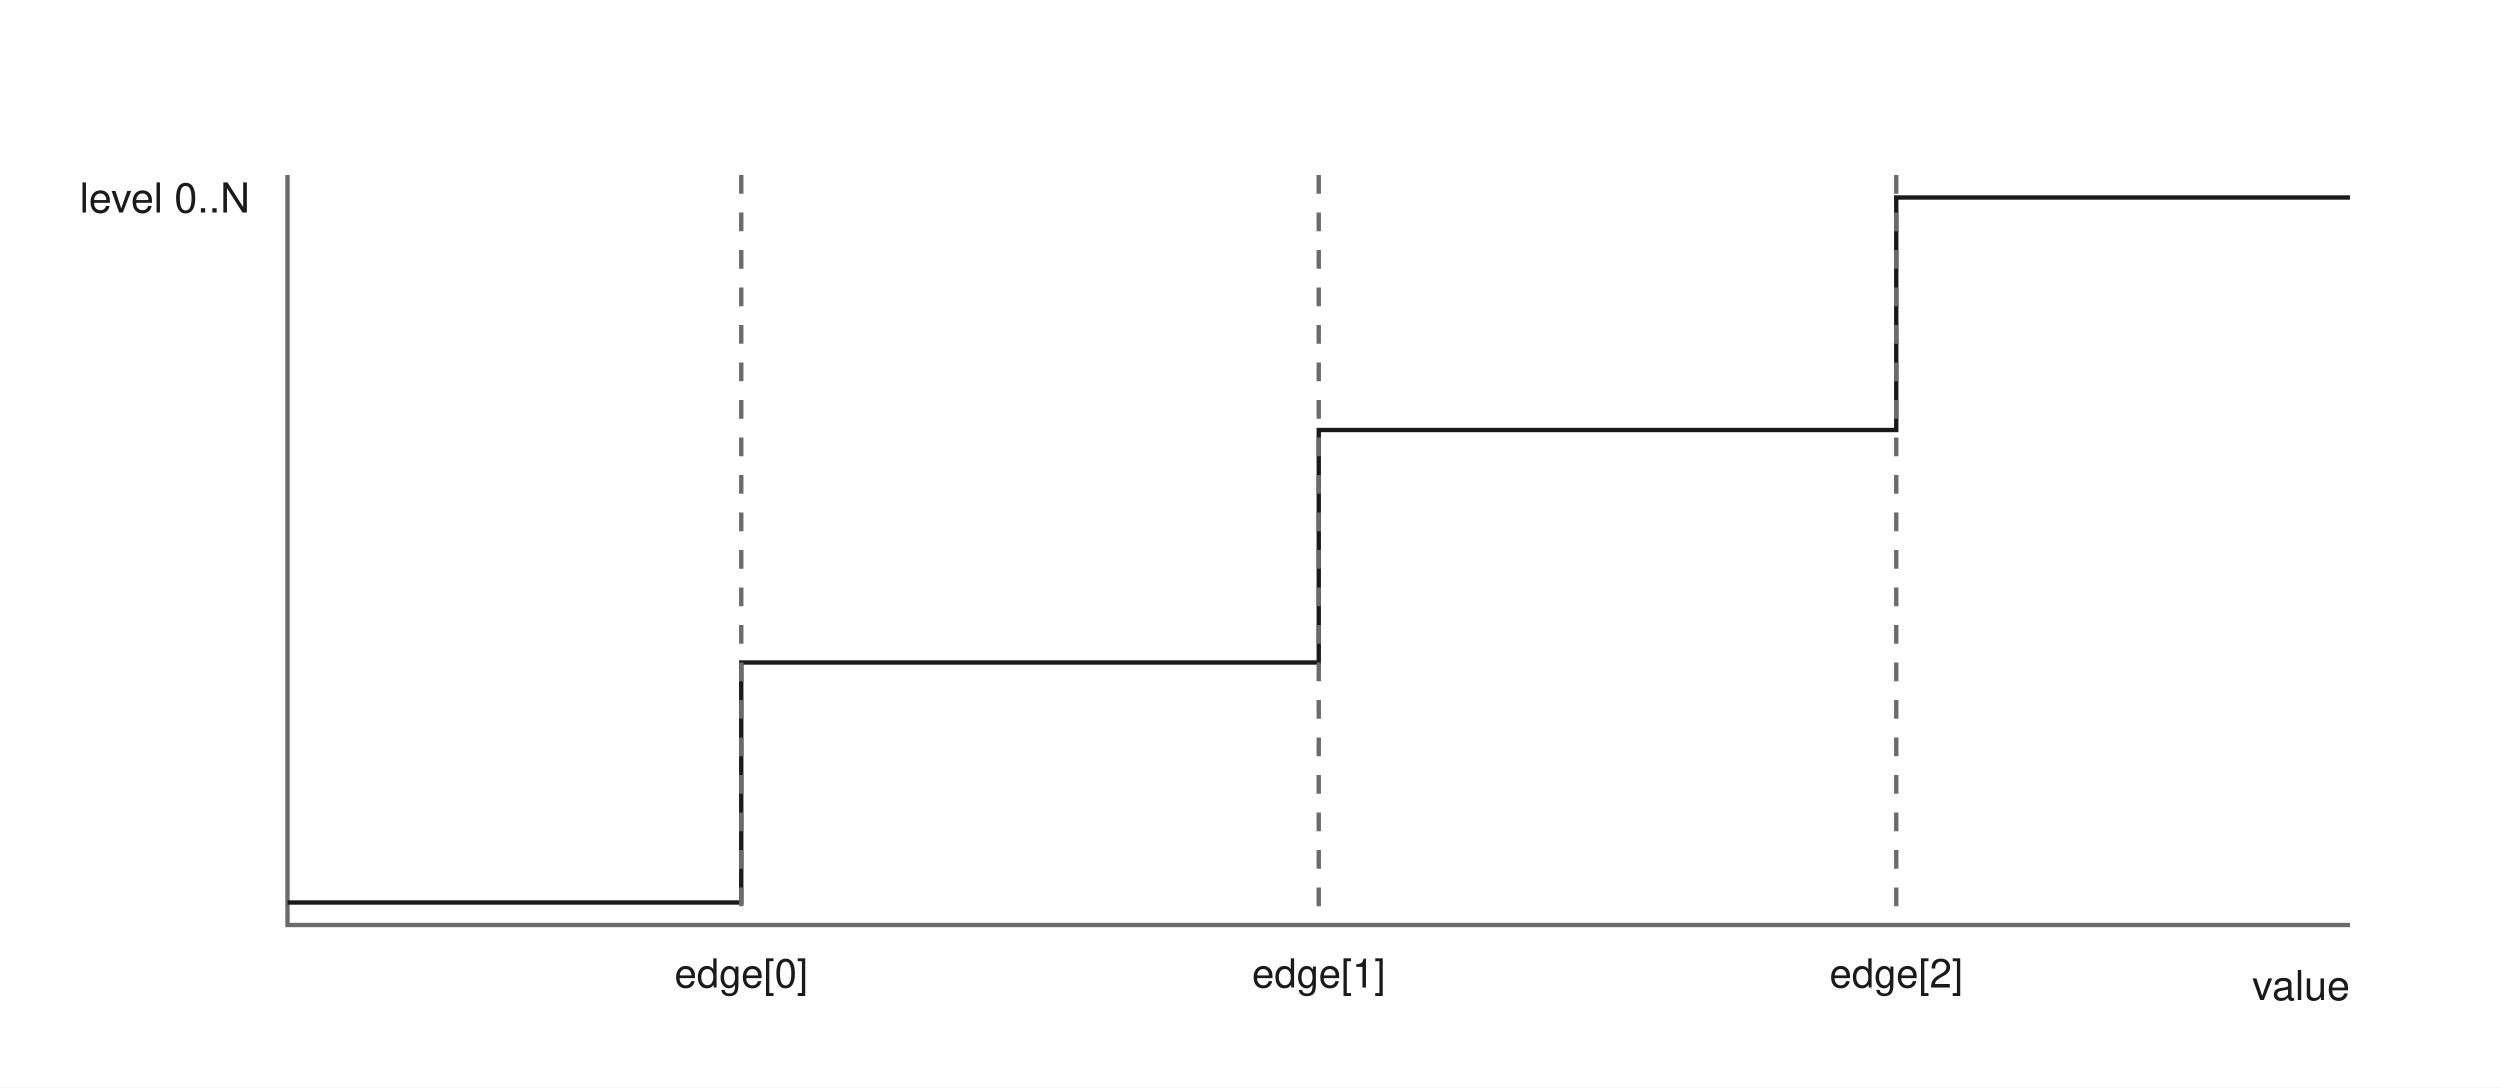
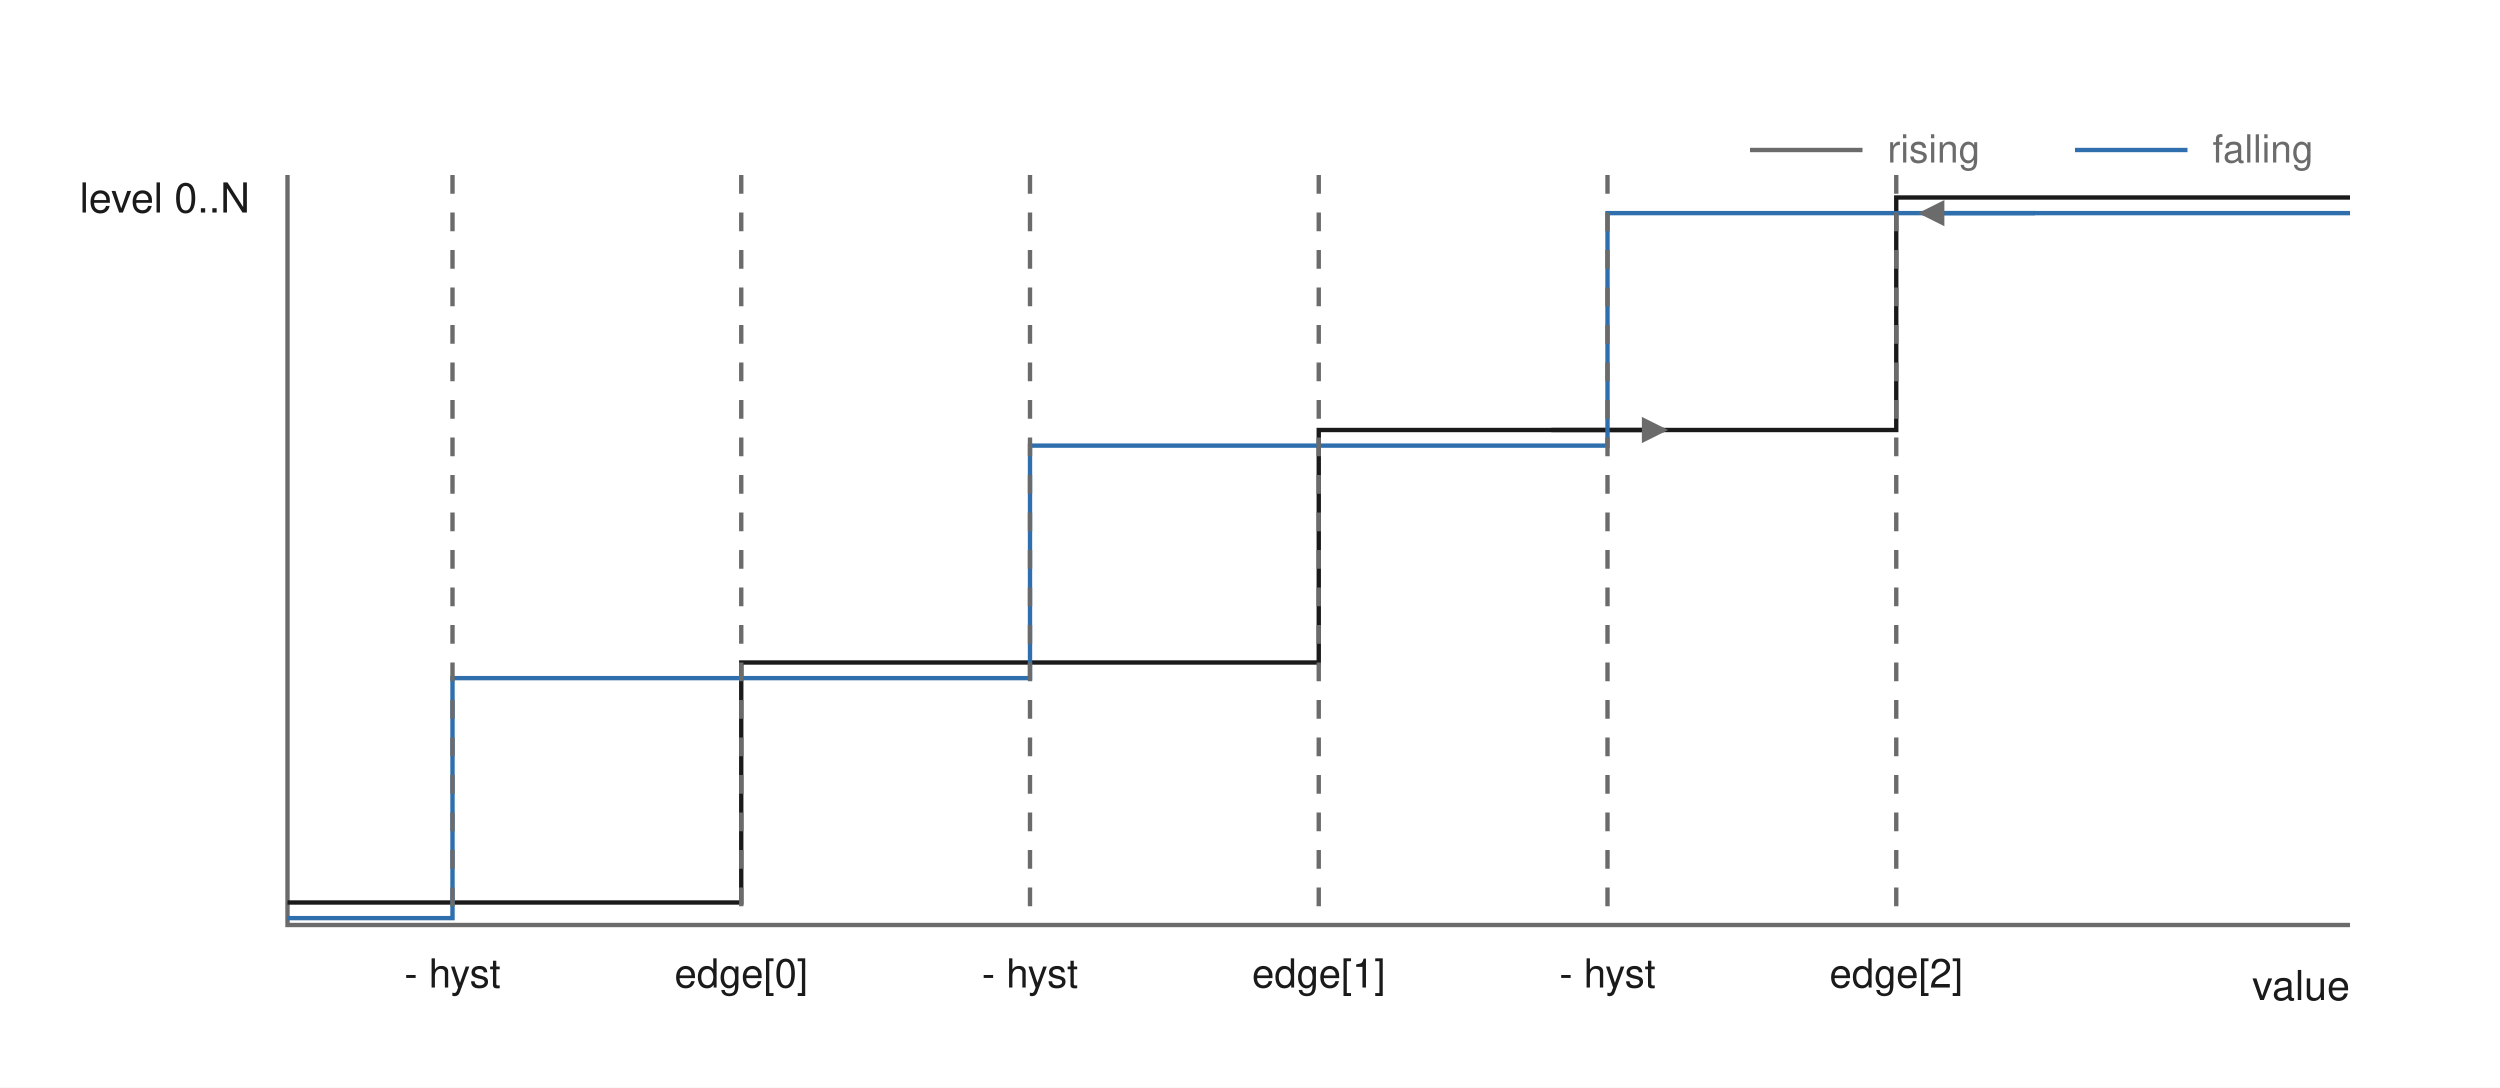
- <svg xmlns="http://www.w3.org/2000/svg" width="400" height="174" viewBox="0 0 400 174" style="max-width:100%;height:auto" content="&lt;mxfile host=&quot;app.diagrams.net&quot; type=&quot;device&quot;&gt;&lt;diagram id=&quot;block_StaircaseN&quot; name=&quot;block_StaircaseN&quot;&gt;&lt;mxGraphModel dx=&quot;400&quot; dy=&quot;174&quot; grid=&quot;0&quot; gridSize=&quot;10&quot; guides=&quot;1&quot; tooltips=&quot;1&quot; connect=&quot;1&quot; arrows=&quot;1&quot; fold=&quot;1&quot; page=&quot;1&quot; pageScale=&quot;1&quot; pageWidth=&quot;400&quot; pageHeight=&quot;174&quot; math=&quot;0&quot; shadow=&quot;0&quot;&gt;&lt;root&gt;&lt;mxCell id=&quot;0&quot;/&gt;&lt;mxCell id=&quot;1&quot; parent=&quot;0&quot;/&gt;&lt;mxCell id=&quot;e2&quot; value=&quot;&quot; style=&quot;edgeStyle=none;html=1;strokeColor=#6b6b6b;endArrow=none&quot; edge=&quot;1&quot; parent=&quot;1&quot;&gt;&lt;mxGeometry relative=&quot;1&quot; as=&quot;geometry&quot;&gt;&lt;mxPoint x=&quot;46&quot; y=&quot;28&quot; as=&quot;sourcePoint&quot;/&gt;&lt;mxPoint x=&quot;376&quot; y=&quot;148&quot; as=&quot;targetPoint&quot;/&gt;&lt;Array as=&quot;points&quot;&gt;&lt;mxPoint x=&quot;46&quot; y=&quot;148&quot;/&gt;&lt;/Array&gt;&lt;/mxGeometry&gt;&lt;/mxCell&gt;&lt;mxCell id=&quot;n3&quot; value=&quot;level 0..N&quot; style=&quot;text;html=1;fontSize=6;fontColor=#1a1a1a;align=left&quot; vertex=&quot;1&quot; parent=&quot;1&quot;&gt;&lt;mxGeometry x=&quot;40&quot; y=&quot;27.4&quot; width=&quot;50&quot; height=&quot;10.6&quot; as=&quot;geometry&quot;/&gt;&lt;/mxCell&gt;&lt;mxCell id=&quot;n4&quot; value=&quot;value&quot; style=&quot;text;html=1;fontSize=6;fontColor=#1a1a1a;align=left&quot; vertex=&quot;1&quot; parent=&quot;1&quot;&gt;&lt;mxGeometry x=&quot;376&quot; y=&quot;153.4&quot; width=&quot;40&quot; height=&quot;10.6&quot; as=&quot;geometry&quot;/&gt;&lt;/mxCell&gt;&lt;mxCell id=&quot;e5&quot; value=&quot;&quot; style=&quot;edgeStyle=none;html=1;strokeColor=#1a1a1a;endArrow=none&quot; edge=&quot;1&quot; parent=&quot;1&quot;&gt;&lt;mxGeometry relative=&quot;1&quot; as=&quot;geometry&quot;&gt;&lt;mxPoint x=&quot;46.0&quot; y=&quot;144.4&quot; as=&quot;sourcePoint&quot;/&gt;&lt;mxPoint x=&quot;376.0&quot; y=&quot;31.6&quot; as=&quot;targetPoint&quot;/&gt;&lt;Array as=&quot;points&quot;&gt;&lt;mxPoint x=&quot;118.6&quot; y=&quot;144.4&quot;/&gt;&lt;mxPoint x=&quot;118.6&quot; y=&quot;106.0&quot;/&gt;&lt;mxPoint x=&quot;211.0&quot; y=&quot;106.0&quot;/&gt;&lt;mxPoint x=&quot;211.0&quot; y=&quot;68.8&quot;/&gt;&lt;mxPoint x=&quot;303.4&quot; y=&quot;68.8&quot;/&gt;&lt;mxPoint x=&quot;303.4&quot; y=&quot;31.6&quot;/&gt;&lt;/Array&gt;&lt;/mxGeometry&gt;&lt;/mxCell&gt;&lt;mxCell id=&quot;e6&quot; value=&quot;&quot; style=&quot;edgeStyle=none;html=1;strokeColor=#6b6b6b;endArrow=none;dashed=1&quot; edge=&quot;1&quot; parent=&quot;1&quot;&gt;&lt;mxGeometry relative=&quot;1&quot; as=&quot;geometry&quot;&gt;&lt;mxPoint x=&quot;118.6&quot; y=&quot;28&quot; as=&quot;sourcePoint&quot;/&gt;&lt;mxPoint x=&quot;118.6&quot; y=&quot;148&quot; as=&quot;targetPoint&quot;/&gt;&lt;/mxGeometry&gt;&lt;/mxCell&gt;&lt;mxCell id=&quot;n7&quot; value=&quot;edge[0]&quot; style=&quot;text;html=1;fontSize=6;fontColor=#1a1a1a;align=center&quot; vertex=&quot;1&quot; parent=&quot;1&quot;&gt;&lt;mxGeometry x=&quot;118.6&quot; y=&quot;151.6&quot; width=&quot;40&quot; height=&quot;10.4&quot; as=&quot;geometry&quot;/&gt;&lt;/mxCell&gt;&lt;mxCell id=&quot;e8&quot; value=&quot;&quot; style=&quot;edgeStyle=none;html=1;strokeColor=#6b6b6b;endArrow=none;dashed=1&quot; edge=&quot;1&quot; parent=&quot;1&quot;&gt;&lt;mxGeometry relative=&quot;1&quot; as=&quot;geometry&quot;&gt;&lt;mxPoint x=&quot;211.0&quot; y=&quot;28&quot; as=&quot;sourcePoint&quot;/&gt;&lt;mxPoint x=&quot;211.0&quot; y=&quot;148&quot; as=&quot;targetPoint&quot;/&gt;&lt;/mxGeometry&gt;&lt;/mxCell&gt;&lt;mxCell id=&quot;n9&quot; value=&quot;edge[1]&quot; style=&quot;text;html=1;fontSize=6;fontColor=#1a1a1a;align=center&quot; vertex=&quot;1&quot; parent=&quot;1&quot;&gt;&lt;mxGeometry x=&quot;211.0&quot; y=&quot;151.6&quot; width=&quot;40&quot; height=&quot;10.4&quot; as=&quot;geometry&quot;/&gt;&lt;/mxCell&gt;&lt;mxCell id=&quot;e10&quot; value=&quot;&quot; style=&quot;edgeStyle=none;html=1;strokeColor=#6b6b6b;endArrow=none;dashed=1&quot; edge=&quot;1&quot; parent=&quot;1&quot;&gt;&lt;mxGeometry relative=&quot;1&quot; as=&quot;geometry&quot;&gt;&lt;mxPoint x=&quot;303.4&quot; y=&quot;28&quot; as=&quot;sourcePoint&quot;/&gt;&lt;mxPoint x=&quot;303.4&quot; y=&quot;148&quot; as=&quot;targetPoint&quot;/&gt;&lt;/mxGeometry&gt;&lt;/mxCell&gt;&lt;mxCell id=&quot;n11&quot; value=&quot;edge[2]&quot; style=&quot;text;html=1;fontSize=6;fontColor=#1a1a1a;align=center&quot; vertex=&quot;1&quot; parent=&quot;1&quot;&gt;&lt;mxGeometry x=&quot;303.4&quot; y=&quot;151.6&quot; width=&quot;40&quot; height=&quot;10.4&quot; as=&quot;geometry&quot;/&gt;&lt;/mxCell&gt;&lt;/root&gt;&lt;/mxGraphModel&gt;&lt;/diagram&gt;&lt;/mxfile&gt;">
+ <svg xmlns="http://www.w3.org/2000/svg" width="400" height="174" viewBox="0 0 400 174" style="max-width:100%;height:auto" content="&lt;mxfile host=&quot;app.diagrams.net&quot; type=&quot;device&quot;&gt;&lt;diagram id=&quot;block_StaircaseN&quot; name=&quot;block_StaircaseN&quot;&gt;&lt;mxGraphModel dx=&quot;400&quot; dy=&quot;174&quot; grid=&quot;0&quot; gridSize=&quot;10&quot; guides=&quot;1&quot; tooltips=&quot;1&quot; connect=&quot;1&quot; arrows=&quot;1&quot; fold=&quot;1&quot; page=&quot;1&quot; pageScale=&quot;1&quot; pageWidth=&quot;400&quot; pageHeight=&quot;174&quot; math=&quot;0&quot; shadow=&quot;0&quot;&gt;&lt;root&gt;&lt;mxCell id=&quot;0&quot;/&gt;&lt;mxCell id=&quot;1&quot; parent=&quot;0&quot;/&gt;&lt;mxCell id=&quot;e2&quot; value=&quot;&quot; style=&quot;edgeStyle=none;html=1;strokeColor=#6b6b6b;endArrow=none&quot; edge=&quot;1&quot; parent=&quot;1&quot;&gt;&lt;mxGeometry relative=&quot;1&quot; as=&quot;geometry&quot;&gt;&lt;mxPoint x=&quot;46&quot; y=&quot;28&quot; as=&quot;sourcePoint&quot;/&gt;&lt;mxPoint x=&quot;376&quot; y=&quot;148&quot; as=&quot;targetPoint&quot;/&gt;&lt;Array as=&quot;points&quot;&gt;&lt;mxPoint x=&quot;46&quot; y=&quot;148&quot;/&gt;&lt;/Array&gt;&lt;/mxGeometry&gt;&lt;/mxCell&gt;&lt;mxCell id=&quot;n3&quot; value=&quot;level 0..N&quot; style=&quot;text;html=1;fontSize=6;fontColor=#1a1a1a;align=left&quot; vertex=&quot;1&quot; parent=&quot;1&quot;&gt;&lt;mxGeometry x=&quot;40&quot; y=&quot;27.4&quot; width=&quot;50&quot; height=&quot;10.6&quot; as=&quot;geometry&quot;/&gt;&lt;/mxCell&gt;&lt;mxCell id=&quot;n4&quot; value=&quot;value&quot; style=&quot;text;html=1;fontSize=6;fontColor=#1a1a1a;align=left&quot; vertex=&quot;1&quot; parent=&quot;1&quot;&gt;&lt;mxGeometry x=&quot;376&quot; y=&quot;153.4&quot; width=&quot;40&quot; height=&quot;10.6&quot; as=&quot;geometry&quot;/&gt;&lt;/mxCell&gt;&lt;mxCell id=&quot;e5&quot; value=&quot;&quot; style=&quot;edgeStyle=none;html=1;strokeColor=#1a1a1a;endArrow=none&quot; edge=&quot;1&quot; parent=&quot;1&quot;&gt;&lt;mxGeometry relative=&quot;1&quot; as=&quot;geometry&quot;&gt;&lt;mxPoint x=&quot;46.0&quot; y=&quot;144.4&quot; as=&quot;sourcePoint&quot;/&gt;&lt;mxPoint x=&quot;376.0&quot; y=&quot;31.6&quot; as=&quot;targetPoint&quot;/&gt;&lt;Array as=&quot;points&quot;&gt;&lt;mxPoint x=&quot;118.6&quot; y=&quot;144.4&quot;/&gt;&lt;mxPoint x=&quot;118.6&quot; y=&quot;106.0&quot;/&gt;&lt;mxPoint x=&quot;211.0&quot; y=&quot;106.0&quot;/&gt;&lt;mxPoint x=&quot;211.0&quot; y=&quot;68.8&quot;/&gt;&lt;mxPoint x=&quot;303.4&quot; y=&quot;68.8&quot;/&gt;&lt;mxPoint x=&quot;303.4&quot; y=&quot;31.6&quot;/&gt;&lt;/Array&gt;&lt;/mxGeometry&gt;&lt;/mxCell&gt;&lt;mxCell id=&quot;e6&quot; value=&quot;&quot; style=&quot;edgeStyle=none;html=1;strokeColor=#1a1a1a;endArrow=block&quot; edge=&quot;1&quot; parent=&quot;1&quot;&gt;&lt;mxGeometry relative=&quot;1&quot; as=&quot;geometry&quot;&gt;&lt;mxPoint x=&quot;248.2&quot; y=&quot;68.8&quot; as=&quot;sourcePoint&quot;/&gt;&lt;mxPoint x=&quot;266.2&quot; y=&quot;68.8&quot; as=&quot;targetPoint&quot;/&gt;&lt;/mxGeometry&gt;&lt;/mxCell&gt;&lt;mxCell id=&quot;e7&quot; value=&quot;&quot; style=&quot;edgeStyle=none;html=1;strokeColor=#2f6fae;endArrow=none&quot; edge=&quot;1&quot; parent=&quot;1&quot;&gt;&lt;mxGeometry relative=&quot;1&quot; as=&quot;geometry&quot;&gt;&lt;mxPoint x=&quot;376.0&quot; y=&quot;34.1&quot; as=&quot;sourcePoint&quot;/&gt;&lt;mxPoint x=&quot;46.0&quot; y=&quot;146.9&quot; as=&quot;targetPoint&quot;/&gt;&lt;Array as=&quot;points&quot;&gt;&lt;mxPoint x=&quot;257.2&quot; y=&quot;34.1&quot;/&gt;&lt;mxPoint x=&quot;257.2&quot; y=&quot;71.3&quot;/&gt;&lt;mxPoint x=&quot;164.8&quot; y=&quot;71.3&quot;/&gt;&lt;mxPoint x=&quot;164.8&quot; y=&quot;108.5&quot;/&gt;&lt;mxPoint x=&quot;72.4&quot; y=&quot;108.5&quot;/&gt;&lt;mxPoint x=&quot;72.4&quot; y=&quot;146.9&quot;/&gt;&lt;/Array&gt;&lt;/mxGeometry&gt;&lt;/mxCell&gt;&lt;mxCell id=&quot;e8&quot; value=&quot;&quot; style=&quot;edgeStyle=none;html=1;strokeColor=#2f6fae;endArrow=block&quot; edge=&quot;1&quot; parent=&quot;1&quot;&gt;&lt;mxGeometry relative=&quot;1&quot; as=&quot;geometry&quot;&gt;&lt;mxPoint x=&quot;325.6&quot; y=&quot;34.1&quot; as=&quot;sourcePoint&quot;/&gt;&lt;mxPoint x=&quot;307.6&quot; y=&quot;34.1&quot; as=&quot;targetPoint&quot;/&gt;&lt;/mxGeometry&gt;&lt;/mxCell&gt;&lt;mxCell id=&quot;e9&quot; value=&quot;&quot; style=&quot;edgeStyle=none;html=1;strokeColor=#6b6b6b;endArrow=none&quot; edge=&quot;1&quot; parent=&quot;1&quot;&gt;&lt;mxGeometry relative=&quot;1&quot; as=&quot;geometry&quot;&gt;&lt;mxPoint x=&quot;280&quot; y=&quot;24&quot; as=&quot;sourcePoint&quot;/&gt;&lt;mxPoint x=&quot;298&quot; y=&quot;24&quot; as=&quot;targetPoint&quot;/&gt;&lt;/mxGeometry&gt;&lt;/mxCell&gt;&lt;mxCell id=&quot;n10&quot; value=&quot;rising&quot; style=&quot;text;html=1;fontSize=6;fontColor=#6b6b6b;align=left&quot; vertex=&quot;1&quot; parent=&quot;1&quot;&gt;&lt;mxGeometry x=&quot;302&quot; y=&quot;19.8&quot; width=&quot;40&quot; height=&quot;10.2&quot; as=&quot;geometry&quot;/&gt;&lt;/mxCell&gt;&lt;mxCell id=&quot;e11&quot; value=&quot;&quot; style=&quot;edgeStyle=none;html=1;strokeColor=#2f6fae;endArrow=none&quot; edge=&quot;1&quot; parent=&quot;1&quot;&gt;&lt;mxGeometry relative=&quot;1&quot; as=&quot;geometry&quot;&gt;&lt;mxPoint x=&quot;332&quot; y=&quot;24&quot; as=&quot;sourcePoint&quot;/&gt;&lt;mxPoint x=&quot;350&quot; y=&quot;24&quot; as=&quot;targetPoint&quot;/&gt;&lt;/mxGeometry&gt;&lt;/mxCell&gt;&lt;mxCell id=&quot;n12&quot; value=&quot;falling&quot; style=&quot;text;html=1;fontSize=6;fontColor=#6b6b6b;align=left&quot; vertex=&quot;1&quot; parent=&quot;1&quot;&gt;&lt;mxGeometry x=&quot;354&quot; y=&quot;19.8&quot; width=&quot;40&quot; height=&quot;10.2&quot; as=&quot;geometry&quot;/&gt;&lt;/mxCell&gt;&lt;mxCell id=&quot;e13&quot; value=&quot;&quot; style=&quot;edgeStyle=none;html=1;strokeColor=#6b6b6b;endArrow=none;dashed=1&quot; edge=&quot;1&quot; parent=&quot;1&quot;&gt;&lt;mxGeometry relative=&quot;1&quot; as=&quot;geometry&quot;&gt;&lt;mxPoint x=&quot;72.4&quot; y=&quot;28&quot; as=&quot;sourcePoint&quot;/&gt;&lt;mxPoint x=&quot;72.4&quot; y=&quot;148&quot; as=&quot;targetPoint&quot;/&gt;&lt;/mxGeometry&gt;&lt;/mxCell&gt;&lt;mxCell id=&quot;n14&quot; value=&quot;- hyst&quot; style=&quot;text;html=1;fontSize=6;fontColor=#1a1a1a;align=center&quot; vertex=&quot;1&quot; parent=&quot;1&quot;&gt;&lt;mxGeometry x=&quot;72.4&quot; y=&quot;151.6&quot; width=&quot;40&quot; height=&quot;10.4&quot; as=&quot;geometry&quot;/&gt;&lt;/mxCell&gt;&lt;mxCell id=&quot;e15&quot; value=&quot;&quot; style=&quot;edgeStyle=none;html=1;strokeColor=#6b6b6b;endArrow=none;dashed=1&quot; edge=&quot;1&quot; parent=&quot;1&quot;&gt;&lt;mxGeometry relative=&quot;1&quot; as=&quot;geometry&quot;&gt;&lt;mxPoint x=&quot;118.6&quot; y=&quot;28&quot; as=&quot;sourcePoint&quot;/&gt;&lt;mxPoint x=&quot;118.6&quot; y=&quot;148&quot; as=&quot;targetPoint&quot;/&gt;&lt;/mxGeometry&gt;&lt;/mxCell&gt;&lt;mxCell id=&quot;n16&quot; value=&quot;edge[0]&quot; style=&quot;text;html=1;fontSize=6;fontColor=#1a1a1a;align=center&quot; vertex=&quot;1&quot; parent=&quot;1&quot;&gt;&lt;mxGeometry x=&quot;118.6&quot; y=&quot;151.6&quot; width=&quot;40&quot; height=&quot;10.4&quot; as=&quot;geometry&quot;/&gt;&lt;/mxCell&gt;&lt;mxCell id=&quot;e17&quot; value=&quot;&quot; style=&quot;edgeStyle=none;html=1;strokeColor=#6b6b6b;endArrow=none;dashed=1&quot; edge=&quot;1&quot; parent=&quot;1&quot;&gt;&lt;mxGeometry relative=&quot;1&quot; as=&quot;geometry&quot;&gt;&lt;mxPoint x=&quot;164.8&quot; y=&quot;28&quot; as=&quot;sourcePoint&quot;/&gt;&lt;mxPoint x=&quot;164.8&quot; y=&quot;148&quot; as=&quot;targetPoint&quot;/&gt;&lt;/mxGeometry&gt;&lt;/mxCell&gt;&lt;mxCell id=&quot;n18&quot; value=&quot;- hyst&quot; style=&quot;text;html=1;fontSize=6;fontColor=#1a1a1a;align=center&quot; vertex=&quot;1&quot; parent=&quot;1&quot;&gt;&lt;mxGeometry x=&quot;164.8&quot; y=&quot;151.6&quot; width=&quot;40&quot; height=&quot;10.4&quot; as=&quot;geometry&quot;/&gt;&lt;/mxCell&gt;&lt;mxCell id=&quot;e19&quot; value=&quot;&quot; style=&quot;edgeStyle=none;html=1;strokeColor=#6b6b6b;endArrow=none;dashed=1&quot; edge=&quot;1&quot; parent=&quot;1&quot;&gt;&lt;mxGeometry relative=&quot;1&quot; as=&quot;geometry&quot;&gt;&lt;mxPoint x=&quot;211.0&quot; y=&quot;28&quot; as=&quot;sourcePoint&quot;/&gt;&lt;mxPoint x=&quot;211.0&quot; y=&quot;148&quot; as=&quot;targetPoint&quot;/&gt;&lt;/mxGeometry&gt;&lt;/mxCell&gt;&lt;mxCell id=&quot;n20&quot; value=&quot;edge[1]&quot; style=&quot;text;html=1;fontSize=6;fontColor=#1a1a1a;align=center&quot; vertex=&quot;1&quot; parent=&quot;1&quot;&gt;&lt;mxGeometry x=&quot;211.0&quot; y=&quot;151.6&quot; width=&quot;40&quot; height=&quot;10.4&quot; as=&quot;geometry&quot;/&gt;&lt;/mxCell&gt;&lt;mxCell id=&quot;e21&quot; value=&quot;&quot; style=&quot;edgeStyle=none;html=1;strokeColor=#6b6b6b;endArrow=none;dashed=1&quot; edge=&quot;1&quot; parent=&quot;1&quot;&gt;&lt;mxGeometry relative=&quot;1&quot; as=&quot;geometry&quot;&gt;&lt;mxPoint x=&quot;257.2&quot; y=&quot;28&quot; as=&quot;sourcePoint&quot;/&gt;&lt;mxPoint x=&quot;257.2&quot; y=&quot;148&quot; as=&quot;targetPoint&quot;/&gt;&lt;/mxGeometry&gt;&lt;/mxCell&gt;&lt;mxCell id=&quot;n22&quot; value=&quot;- hyst&quot; style=&quot;text;html=1;fontSize=6;fontColor=#1a1a1a;align=center&quot; vertex=&quot;1&quot; parent=&quot;1&quot;&gt;&lt;mxGeometry x=&quot;257.2&quot; y=&quot;151.6&quot; width=&quot;40&quot; height=&quot;10.4&quot; as=&quot;geometry&quot;/&gt;&lt;/mxCell&gt;&lt;mxCell id=&quot;e23&quot; value=&quot;&quot; style=&quot;edgeStyle=none;html=1;strokeColor=#6b6b6b;endArrow=none;dashed=1&quot; edge=&quot;1&quot; parent=&quot;1&quot;&gt;&lt;mxGeometry relative=&quot;1&quot; as=&quot;geometry&quot;&gt;&lt;mxPoint x=&quot;303.4&quot; y=&quot;28&quot; as=&quot;sourcePoint&quot;/&gt;&lt;mxPoint x=&quot;303.4&quot; y=&quot;148&quot; as=&quot;targetPoint&quot;/&gt;&lt;/mxGeometry&gt;&lt;/mxCell&gt;&lt;mxCell id=&quot;n24&quot; value=&quot;edge[2]&quot; style=&quot;text;html=1;fontSize=6;fontColor=#1a1a1a;align=center&quot; vertex=&quot;1&quot; parent=&quot;1&quot;&gt;&lt;mxGeometry x=&quot;303.4&quot; y=&quot;151.6&quot; width=&quot;40&quot; height=&quot;10.4&quot; as=&quot;geometry&quot;/&gt;&lt;/mxCell&gt;&lt;/root&gt;&lt;/mxGraphModel&gt;&lt;/diagram&gt;&lt;/mxfile&gt;">
  <defs>
    <marker id="a" markerWidth="6" markerHeight="6" refX="5" refY="3" orient="auto">
      <path d="M0,0 L6,3 L0,6 z" fill="#6b6b6b" />
    </marker>
  </defs>
  <rect width="400" height="174" fill="#ffffff" />
  <polyline points="46,28 46,148 376,148" fill="none" stroke="#6b6b6b" stroke-width="0.7" />
  <text x="40" y="34" font-family="Helvetica,Arial,sans-serif" font-size="6.6" fill="#1a1a1a" text-anchor="end">level 0..N</text>
  <text x="376" y="160" font-family="Helvetica,Arial,sans-serif" font-size="6.6" fill="#1a1a1a" text-anchor="end">value</text>
  <polyline points="46.0,144.4 118.6,144.4 118.6,106.0 211.0,106.0 211.0,68.8 303.4,68.8 303.4,31.6 376.0,31.6" fill="none" stroke="#1a1a1a" stroke-width="0.7" />
+   <polyline points="248.2,68.8 266.2,68.8" fill="none" stroke="#1a1a1a" stroke-width="0.7" marker-end="url(#a)" />
+   <polyline points="376.0,34.1 257.2,34.1 257.2,71.3 164.8,71.3 164.8,108.5 72.4,108.5 72.4,146.9 46.0,146.9" fill="none" stroke="#2f6fae" stroke-width="0.7" />
+   <polyline points="325.6,34.1 307.6,34.1" fill="none" stroke="#2f6fae" stroke-width="0.7" marker-end="url(#a)" />
+   <polyline points="280,24 298,24" fill="none" stroke="#6b6b6b" stroke-width="0.7" />
+   <text x="302" y="26" font-family="Helvetica,Arial,sans-serif" font-size="6.2" fill="#6b6b6b" text-anchor="start">rising</text>
+   <polyline points="332,24 350,24" fill="none" stroke="#2f6fae" stroke-width="0.7" />
+   <text x="354" y="26" font-family="Helvetica,Arial,sans-serif" font-size="6.2" fill="#6b6b6b" text-anchor="start">falling</text>
+   <polyline points="72.4,28 72.4,148" fill="none" stroke="#6b6b6b" stroke-width="0.7" stroke-dasharray="3,3" />
+   <text x="72.4" y="158" font-family="Helvetica,Arial,sans-serif" font-size="6.4" fill="#1a1a1a" text-anchor="middle">- hyst</text>
  <polyline points="118.6,28 118.6,148" fill="none" stroke="#6b6b6b" stroke-width="0.7" stroke-dasharray="3,3" />
  <text x="118.6" y="158" font-family="Helvetica,Arial,sans-serif" font-size="6.4" fill="#1a1a1a" text-anchor="middle">edge[0]</text>
+   <polyline points="164.8,28 164.8,148" fill="none" stroke="#6b6b6b" stroke-width="0.7" stroke-dasharray="3,3" />
+   <text x="164.8" y="158" font-family="Helvetica,Arial,sans-serif" font-size="6.4" fill="#1a1a1a" text-anchor="middle">- hyst</text>
  <polyline points="211.0,28 211.0,148" fill="none" stroke="#6b6b6b" stroke-width="0.7" stroke-dasharray="3,3" />
  <text x="211.0" y="158" font-family="Helvetica,Arial,sans-serif" font-size="6.4" fill="#1a1a1a" text-anchor="middle">edge[1]</text>
+   <polyline points="257.2,28 257.2,148" fill="none" stroke="#6b6b6b" stroke-width="0.7" stroke-dasharray="3,3" />
+   <text x="257.2" y="158" font-family="Helvetica,Arial,sans-serif" font-size="6.4" fill="#1a1a1a" text-anchor="middle">- hyst</text>
  <polyline points="303.4,28 303.4,148" fill="none" stroke="#6b6b6b" stroke-width="0.7" stroke-dasharray="3,3" />
  <text x="303.4" y="158" font-family="Helvetica,Arial,sans-serif" font-size="6.4" fill="#1a1a1a" text-anchor="middle">edge[2]</text>
</svg>
